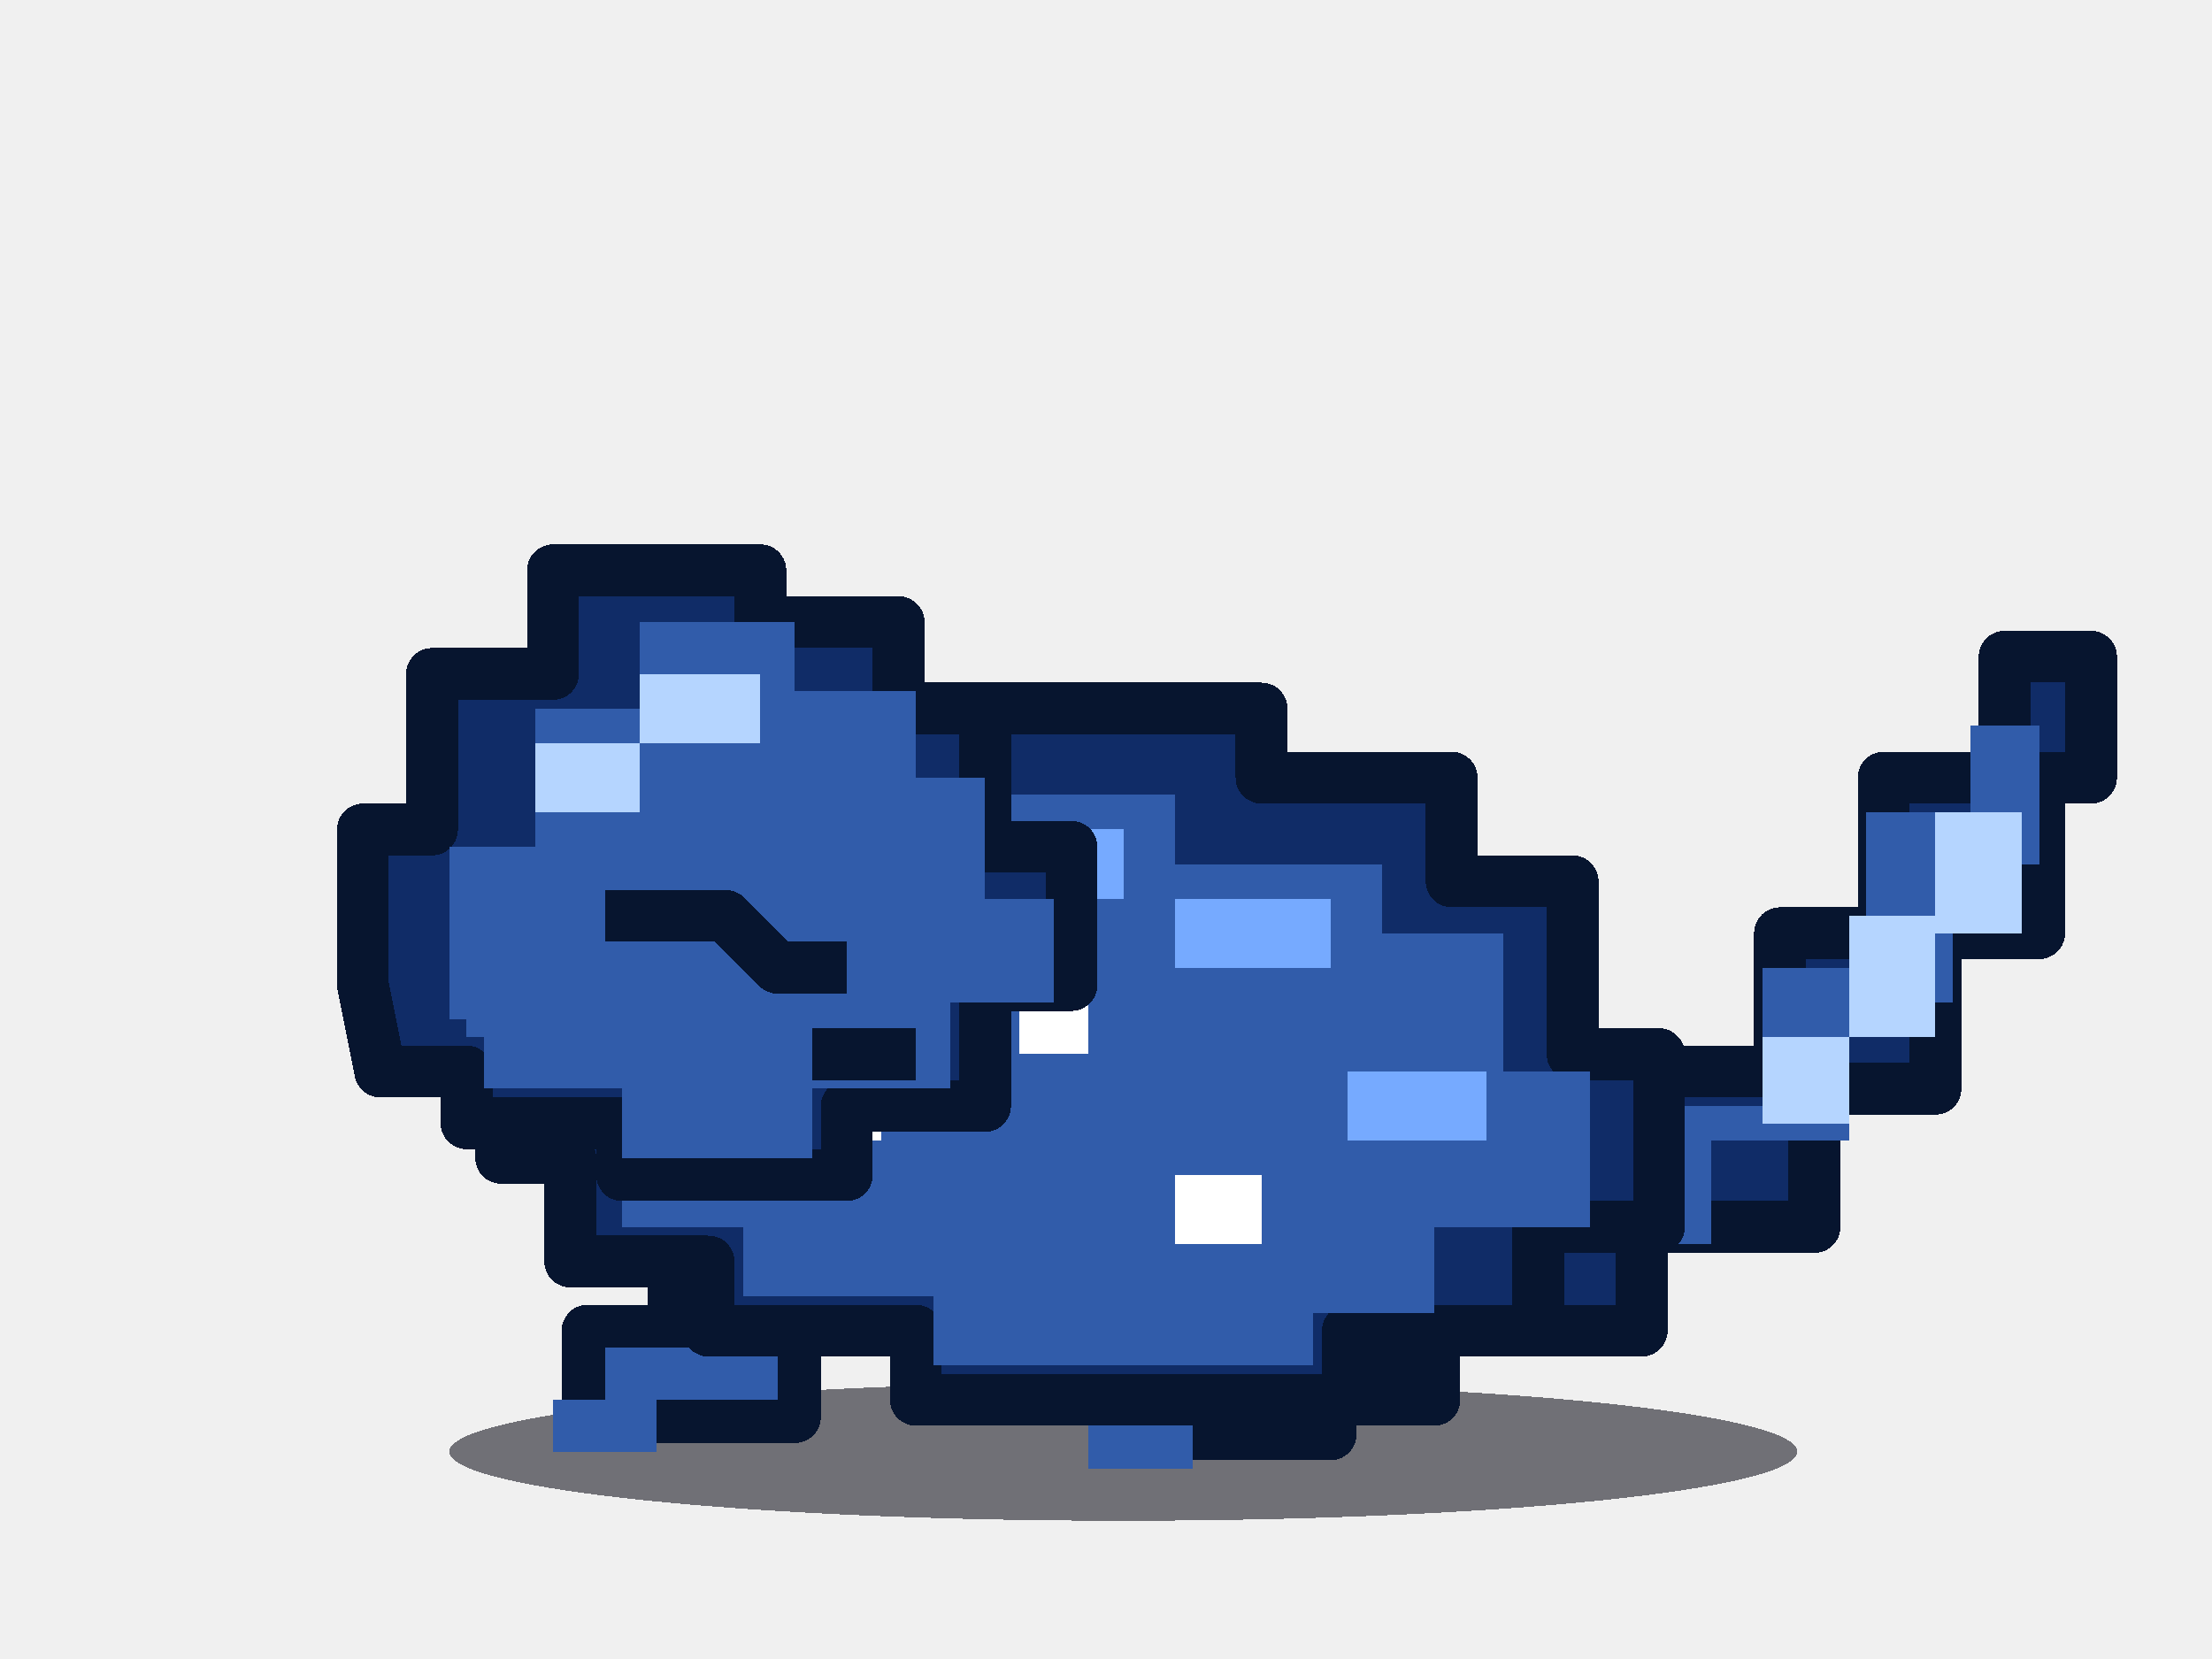
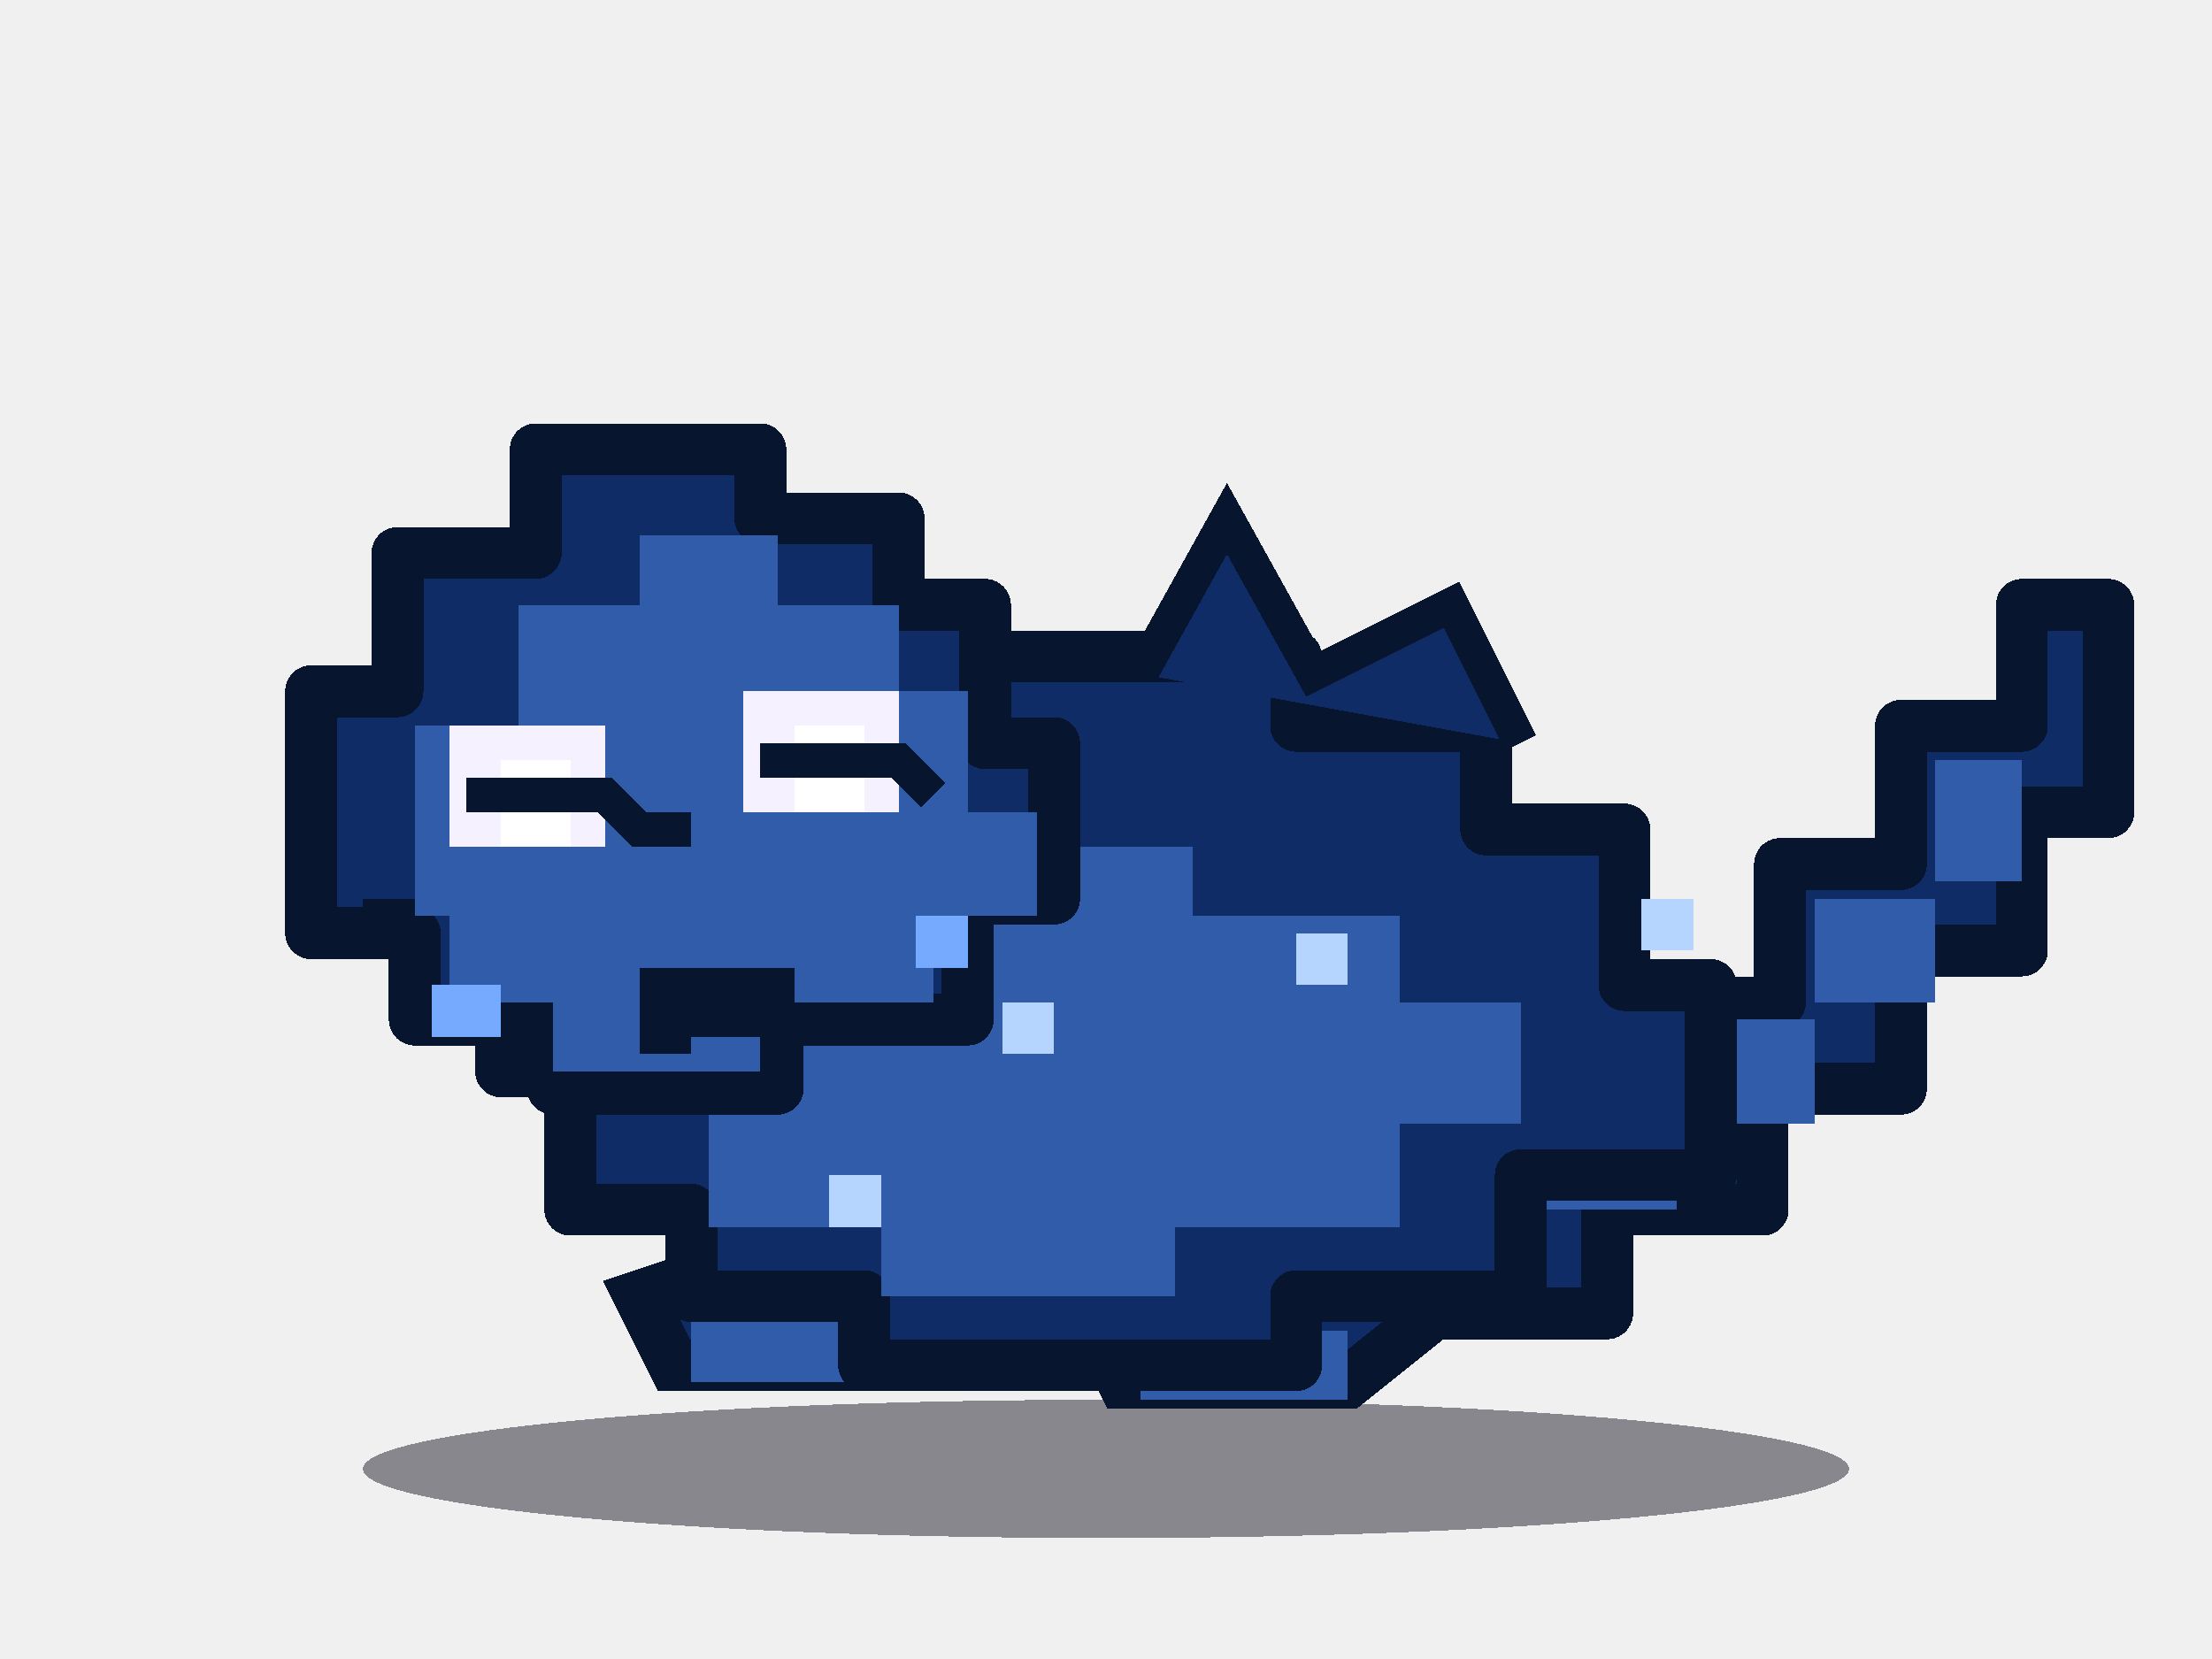
<svg xmlns="http://www.w3.org/2000/svg" viewBox="0 0 128 96" shape-rendering="crispEdges">
-   <style>
- @keyframes sleepy-breathe{0%,100%{transform:translateY(0) scaleY(1)}50%{transform:translateY(1px) scaleY(.97)}}
- @keyframes sleepy-tail{0%,100%{transform:rotate(0)}50%{transform:rotate(-2deg)}}
- .coil{animation:sleepy-breathe 2.8s steps(3,end) infinite;transform-box:fill-box;transform-origin:50% 85%}
- .tail{animation:sleepy-tail 3.5s steps(2,end) infinite;transform-box:fill-box;transform-origin:20% 80%}
- @media(prefers-reduced-motion:reduce){.coil,.tail{animation:none}}
- </style>
-   <ellipse cx="65" cy="84" rx="39" ry="4" fill="#080713" opacity=".55" />
-   <g stroke="#07152f" stroke-width="3" stroke-linejoin="round">
-     <g class="tail">
-       <path fill="#102c67" d="M82 68H95V62H103V54H109V45H116V38H121V45H118V54H112V63H105V71H95V77H83V81H70V76H80Z" />
-       <path fill="#315caa" stroke="none" d="M84 70h10v-6h8v-8h6v-9h6v-5h4v8h-5v8h-6v8h-8v6h-9v4h-9v-4h3z" />
-       <path fill="#b5d5ff" stroke="none" d="M112 47h5v7h-5v6h-5v5h-5v-5h5v-7h5z" />
-     </g>
-     <path fill="#102c67" d="M39 70h12v7h-5v5H34v-5h5z" />
-     <path fill="#315caa" stroke="none" d="M35 78h10v3h-7v3h-6v-3h3z" />
-     <path fill="#102c67" d="M70 71h12v7h-5v5H65v-5h5z" />
-     <path fill="#315caa" stroke="none" d="M66 79h10v3h-7v3h-6v-3h3z" />
-     <g class="coil">
-       <path fill="#102c67" d="M31 59H36V50H44V44H57V41H73V45H84V51H91V61H96V71H89V77H78V81H53V77H41V73H33V67H29V62H31Z" />
-       <path fill="#315caa" stroke="none" d="M36 59h7v-9h9v-4h16v4h12v4h7v8h5v9h-9v5H76v3H54v-4H43v-4h-7z" />
-       <path fill="#76aaff" stroke="none" d="M47 52h10v-4h8v4h-8v4H47zM68 52h9v4h-9zM78 62h8v4h-8z" />
-       <path fill="#ffffff" stroke="none" d="M47 62h4v4h-4zM59 57h4v4h-4zM68 68h5v4h-5z" />
-       <path fill="#102c67" d="M21 57V48H25V39H32V33H44V36H52V41H57V49H62V57H57V64H49V68H36V65H27V62H22Z" />
-       <path fill="#315caa" stroke="none" d="M26 49h5v-8h6v-5h9v4h7v5h4v7h4v6h-6v5H47v4H36v-4h-8v-4h-2z" />
-       <path fill="#b5d5ff" stroke="none" d="M31 43h6v-4h7v4h-7v4h-6z" />
-       <path fill="none" stroke="#07152f" stroke-width="3" d="M35 53h7l3 3h4M47 61h6" />
-       <path fill="#315caa" stroke="none" d="M27 57h3v3h-3z" />
-     </g>
+   <ellipse cx="64" cy="85" rx="43" ry="4" fill="#080713" opacity=".45" />
+   <path d="M82 65h12v-7h9v-8h7v-8h7v-7h5v12h-5v8h-7v8h-8v7h-9v6H82z" fill="#102c67" stroke="#07152f" stroke-width="3" stroke-linejoin="round" />
+   <path d="M87 65h10v-6h8v-7h7v-8h5v7h-5v7h-7v7h-8v5h-8z" fill="#315caa" />
+   <path d="M43 68h14v7l-5 4H39l-2-4 6-2zM69 69h14v7l-5 4H65l-2-4 6-2z" fill="#102c67" stroke="#07152f" stroke-width="3" />
+   <path d="M40 76h12v4H40zM66 77h12v4H66z" fill="#315caa" />
+   <path d="M35 57V48h9v-6h13v-4h18v4h11v6h8v9h5v11H88v7H75v4H50v-4H40v-5h-7v-8h-4v-5z" fill="#102c67" stroke="#07152f" stroke-width="3" stroke-linejoin="round" />
+   <path d="M43 54h12v-5h14v4h12v5h7v7h-7v6H68v4H51v-4H41v-7h-4v-5h6z" fill="#315caa" />
+   <path d="M28 38l5-10 5 10 8-5 4 8M66 39l5-9 5 9 8-4 4 8" fill="#102c67" stroke="#07152f" stroke-width="2" />
+   <g fill="#b5d5ff">
+     <path d="M58 58h3v3h-3zM75 54h3v3h-3zM95 52h3v3h-3zM48 68h3v3h-3z" />
  </g>
+   <path d="M32 51h10v9H32z" fill="#102c67" stroke="#07152f" stroke-width="2" />
+   <path d="M18 49v-9h5v-8h8v-6h13v4h8v5h5v8h4v9h-5v7H45v4H32v-4h-8v-5h-6z" fill="#102c67" stroke="#07152f" stroke-width="3" stroke-linejoin="round" />
+   <path d="M24 42h6v-7h7v-4h8v4h7v5h4v7h4v6h-6v5H44v4H32v-4h-6v-5h-2z" fill="#315caa" />
+   <path d="M26 42h9v7h-9zM43 40h9v7h-9z" fill="#f5f1ff" />
+   <path d="M29 44h4v5h-4zM46 42h4v5h-4z" fill="#ffffff" />
+   <path d="M21 52h3v3h-3zM37 56h9v3h-6v2h-3z" fill="#07152f" />
+   <path d="M25 57h4v3h-4zM53 53h3v3h-3z" fill="#76aaff" />
+   <path d="M27 46h8l2 2h3M44 44h8l2 2" fill="none" stroke="#07152f" stroke-width="2" />
+   <path d="M39 59h7" stroke="#07152f" stroke-width="2" />
</svg>
